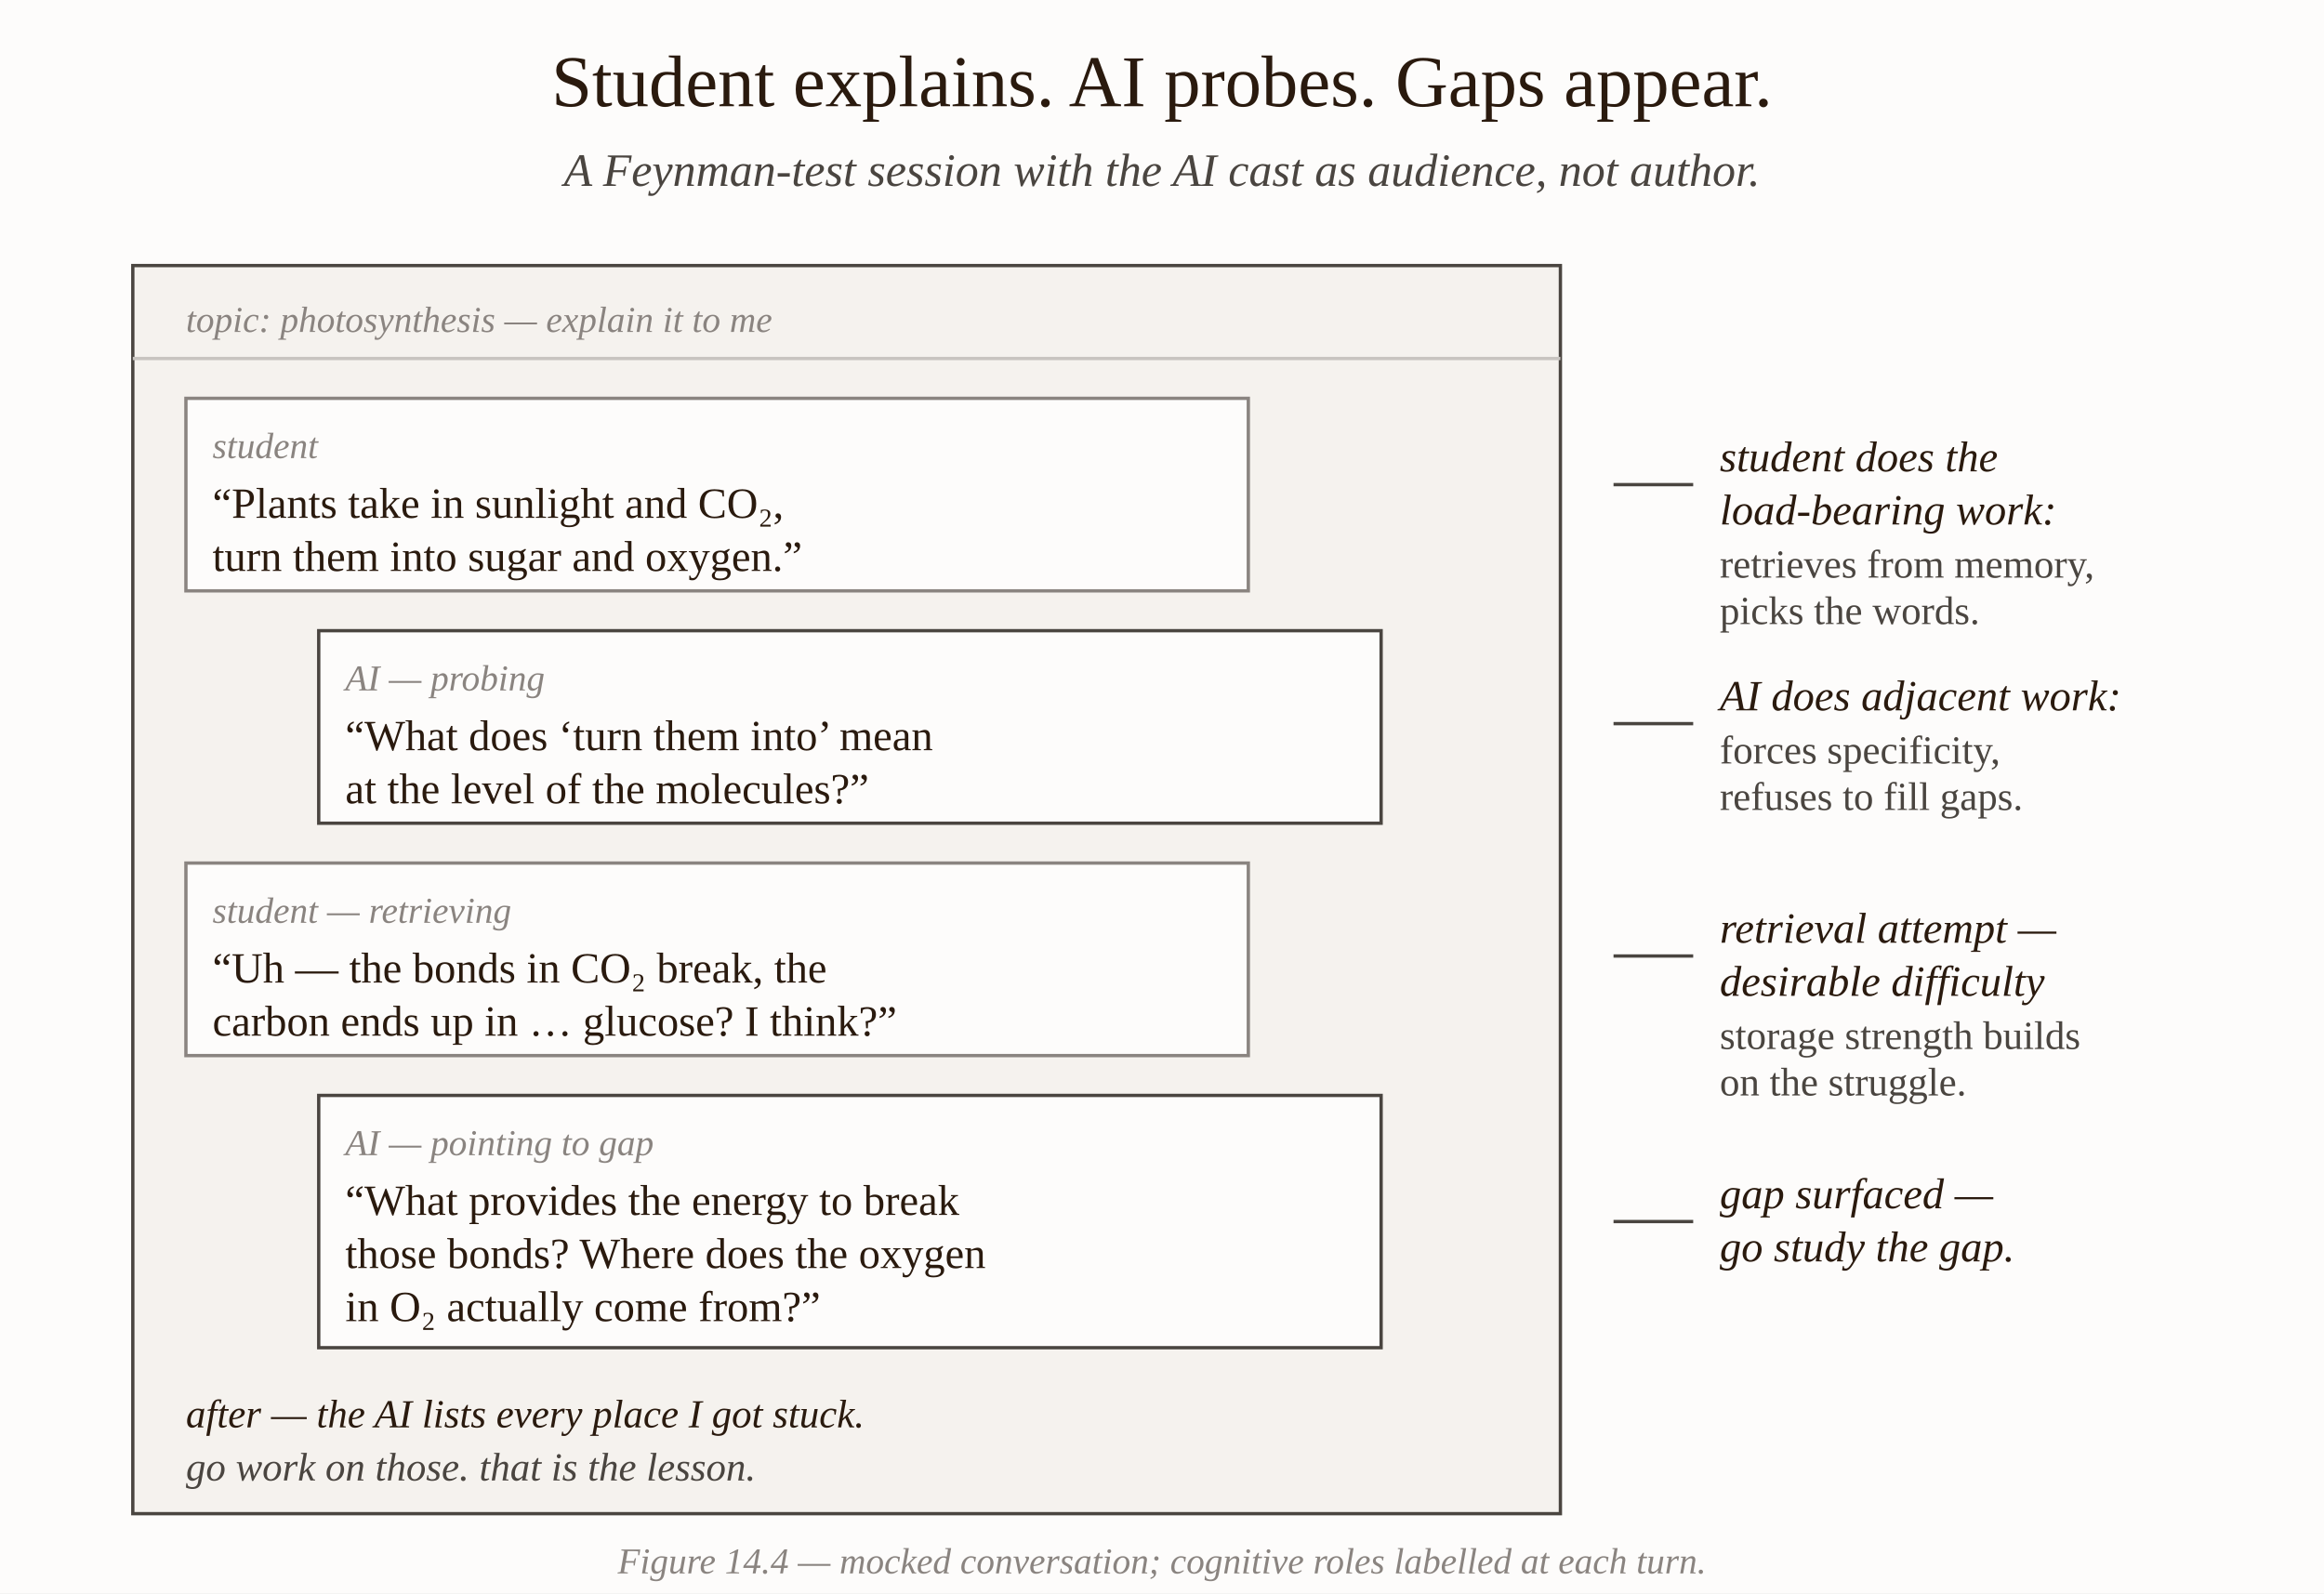
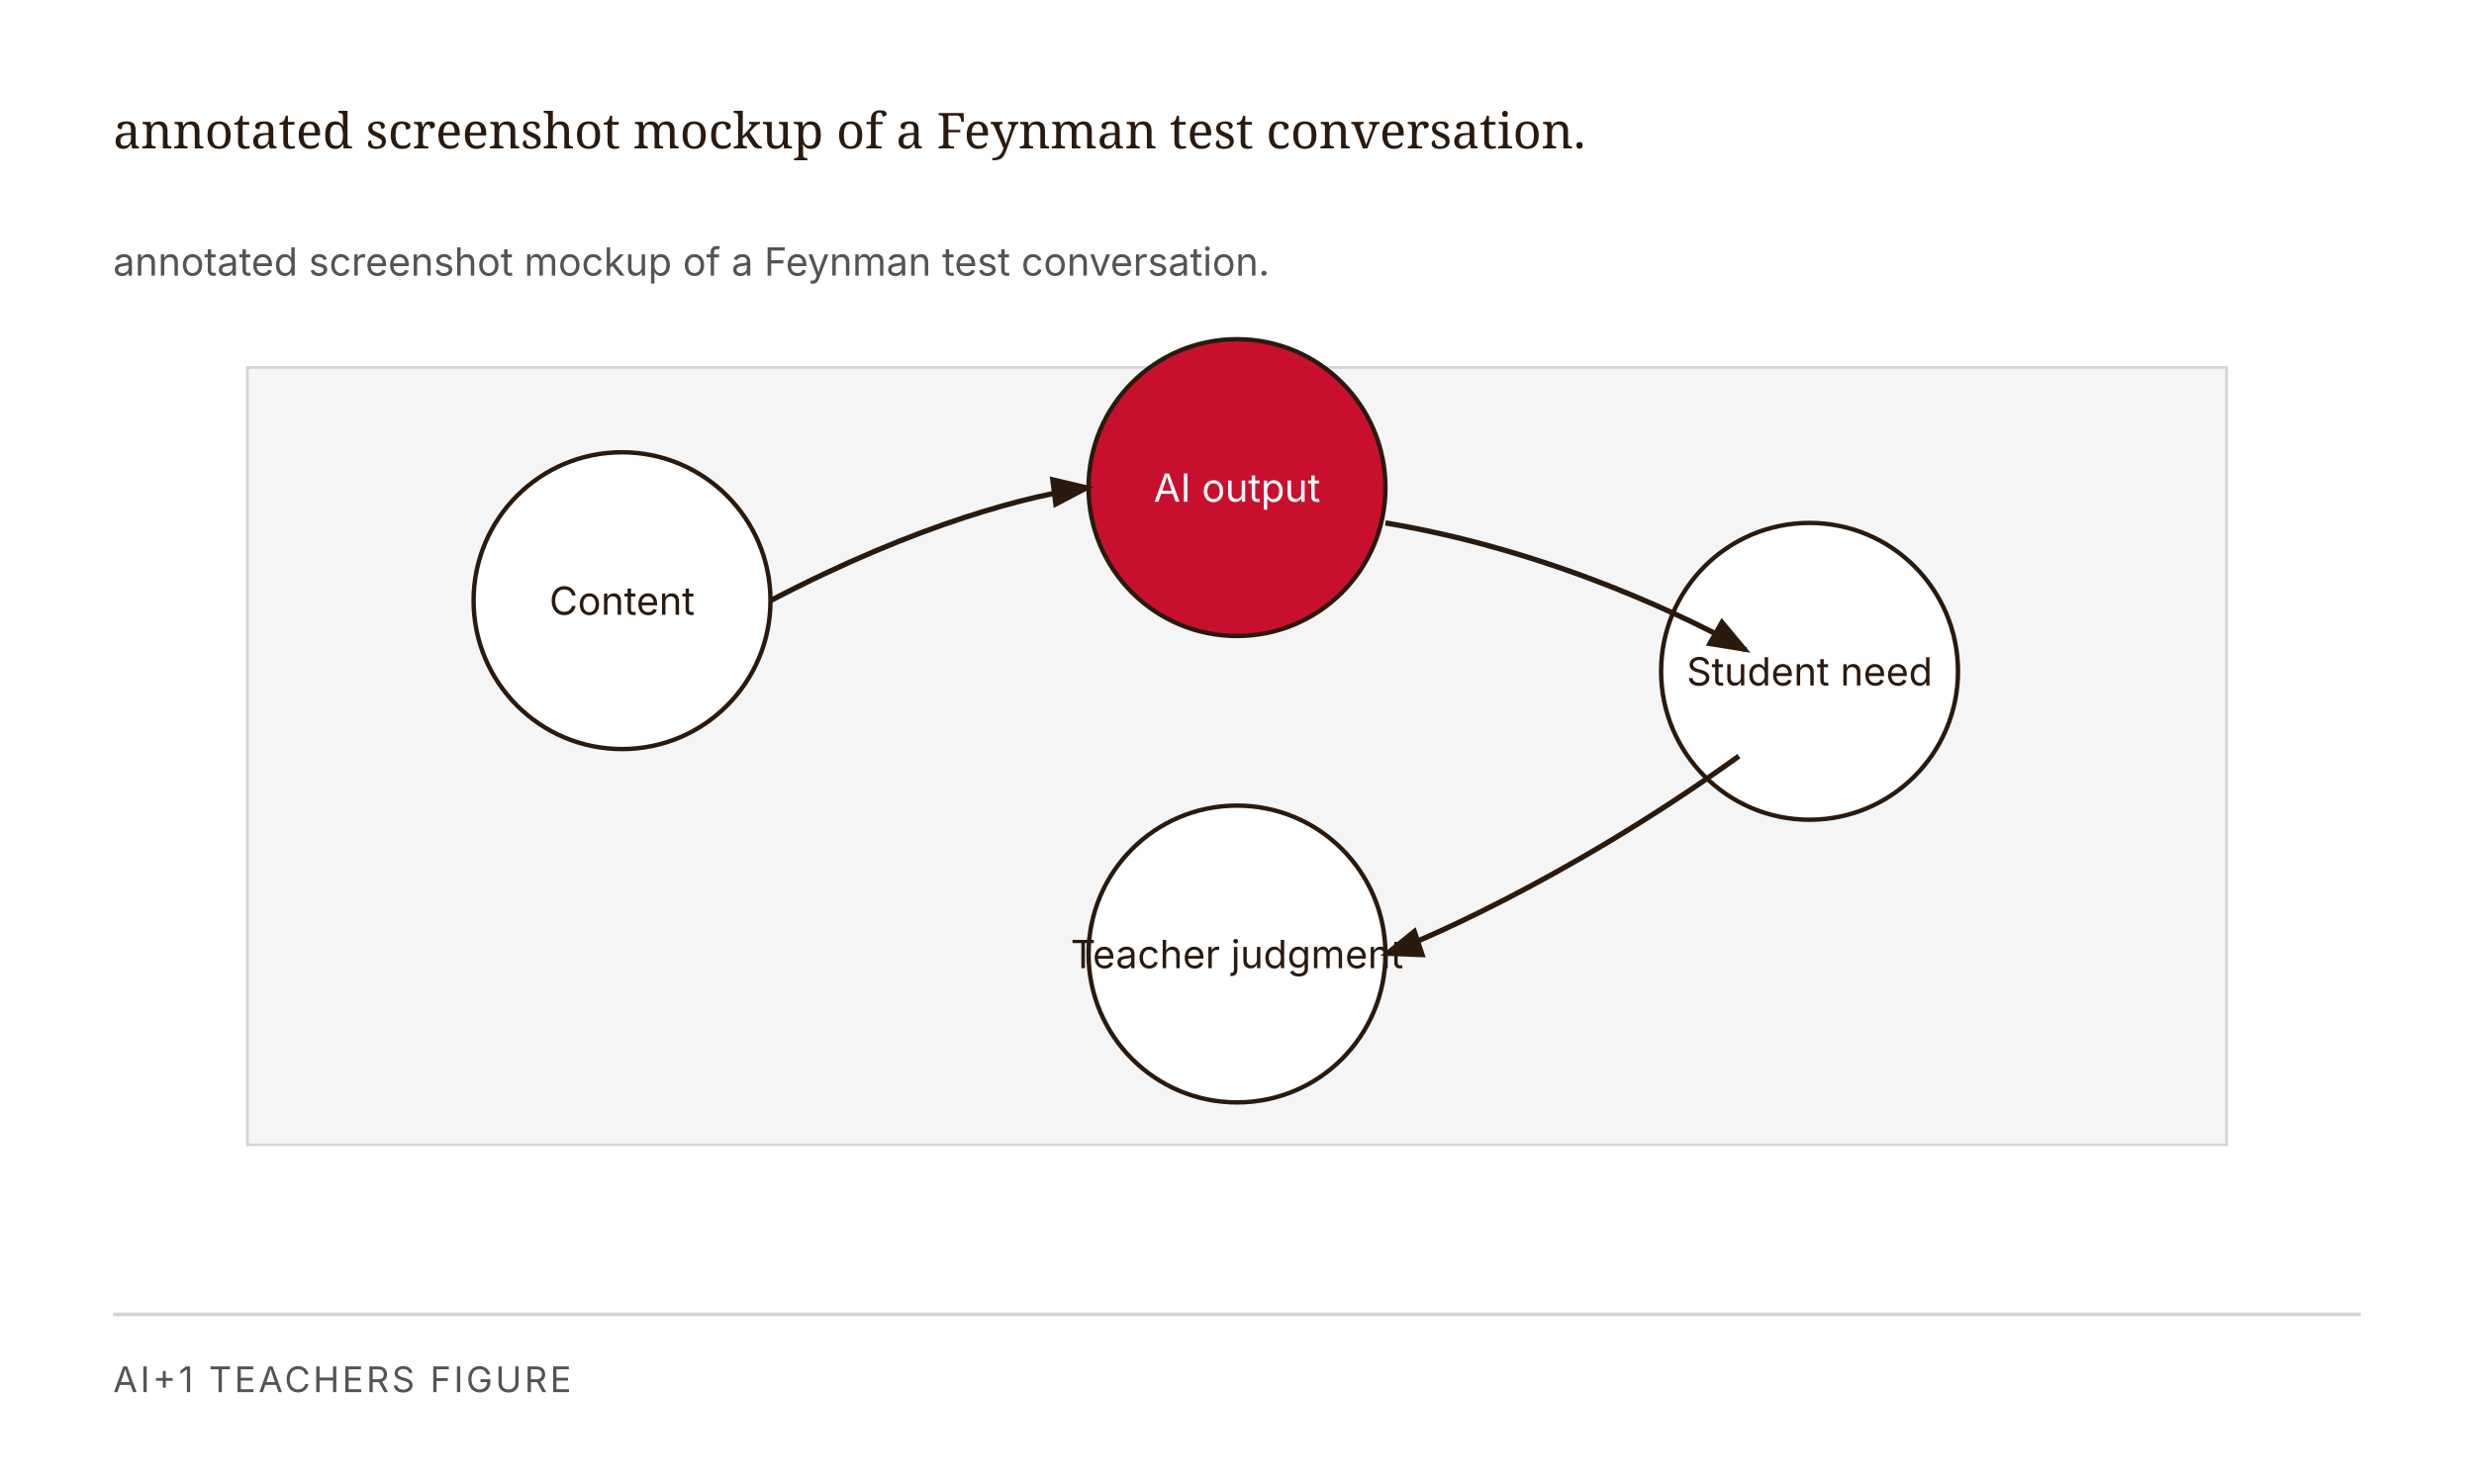
- <svg xmlns="http://www.w3.org/2000/svg" viewBox="0 0 700 480" role="img" aria-labelledby="t4 d4" font-family="'EB Garamond', Garamond, Georgia, 'Times New Roman', serif">
+ <svg xmlns="http://www.w3.org/2000/svg" viewBox="0 0 700 420" role="img" aria-labelledby="title desc">
  <defs>
-     <marker id="arr4" viewBox="0 0 10 10" refX="9" refY="5" markerWidth="6" markerHeight="6" orient="auto-start-reverse">
-       <path d="M0,0 L10,5 L0,10 z" fill="#4a4540" />
+     <marker id="arrow" markerWidth="8" markerHeight="6" refX="7" refY="3" orient="auto">
+       <polygon points="0 0, 8 3, 0 6" fill="#2a1a0e" />
    </marker>
  </defs>
-   <rect x="0" y="0" width="700" height="480" fill="#fdfcfb" />
-   <text x="350" y="32" text-anchor="middle" font-size="22" fill="#2a1a0e">Student explains. AI probes. Gaps appear.</text>
-   <text x="350" y="56" text-anchor="middle" font-size="14" fill="#4a4540" font-style="italic">A Feynman-test session with the AI cast as audience, not author.</text>
-   <rect x="40" y="80" width="430" height="376" fill="#f5f2ee" stroke="#4a4540" stroke-width="1" />
-   <text x="56" y="100" font-size="11" fill="#8a8480" font-style="italic">topic: photosynthesis — explain it to me</text>
-   <line x1="40" y1="108" x2="470" y2="108" stroke="#c8c4c0" stroke-width="1" />
-   <rect x="56" y="120" width="320" height="58" fill="#fdfcfb" stroke="#8a8480" stroke-width="1" />
-   <text x="64" y="138" font-size="11" fill="#8a8480" font-style="italic">student</text>
-   <text x="64" y="156" font-size="13" fill="#2a1a0e">“Plants take in sunlight and CO₂,</text>
-   <text x="64" y="172" font-size="13" fill="#2a1a0e">turn them into sugar and oxygen.”</text>
-   <rect x="96" y="190" width="320" height="58" fill="#fdfcfb" stroke="#4a4540" stroke-width="1" />
-   <text x="104" y="208" font-size="11" fill="#8a8480" font-style="italic">AI — probing</text>
-   <text x="104" y="226" font-size="13" fill="#2a1a0e">“What does ‘turn them into’ mean</text>
-   <text x="104" y="242" font-size="13" fill="#2a1a0e">at the level of the molecules?”</text>
-   <rect x="56" y="260" width="320" height="58" fill="#fdfcfb" stroke="#8a8480" stroke-width="1" />
-   <text x="64" y="278" font-size="11" fill="#8a8480" font-style="italic">student — retrieving</text>
-   <text x="64" y="296" font-size="13" fill="#2a1a0e">“Uh — the bonds in CO₂ break, the</text>
-   <text x="64" y="312" font-size="13" fill="#2a1a0e">carbon ends up in … glucose? I think?”</text>
-   <rect x="96" y="330" width="320" height="76" fill="#fdfcfb" stroke="#4a4540" stroke-width="1" />
-   <text x="104" y="348" font-size="11" fill="#8a8480" font-style="italic">AI — pointing to gap</text>
-   <text x="104" y="366" font-size="13" fill="#2a1a0e">“What provides the energy to break</text>
-   <text x="104" y="382" font-size="13" fill="#2a1a0e">those bonds? Where does the oxygen</text>
-   <text x="104" y="398" font-size="13" fill="#2a1a0e">in O₂ actually come from?”</text>
-   <text x="56" y="430" font-size="12" fill="#2a1a0e" font-style="italic">after — the AI lists every place I got stuck.</text>
-   <text x="56" y="446" font-size="12" fill="#4a4540" font-style="italic">go work on those. that is the lesson.</text>
-   <line x1="486" y1="146" x2="510" y2="146" stroke="#4a4540" stroke-width="1" />
-   <text x="518" y="142" font-size="13" fill="#2a1a0e" font-style="italic">student does the</text>
-   <text x="518" y="158" font-size="13" fill="#2a1a0e" font-style="italic">load-bearing work:</text>
-   <text x="518" y="174" font-size="12" fill="#4a4540">retrieves from memory,</text>
-   <text x="518" y="188" font-size="12" fill="#4a4540">picks the words.</text>
-   <line x1="486" y1="218" x2="510" y2="218" stroke="#4a4540" stroke-width="1" />
-   <text x="518" y="214" font-size="13" fill="#2a1a0e" font-style="italic">AI does adjacent work:</text>
-   <text x="518" y="230" font-size="12" fill="#4a4540">forces specificity,</text>
-   <text x="518" y="244" font-size="12" fill="#4a4540">refuses to fill gaps.</text>
-   <line x1="486" y1="288" x2="510" y2="288" stroke="#4a4540" stroke-width="1" />
-   <text x="518" y="284" font-size="13" fill="#2a1a0e" font-style="italic">retrieval attempt —</text>
-   <text x="518" y="300" font-size="13" fill="#2a1a0e" font-style="italic">desirable difficulty</text>
-   <text x="518" y="316" font-size="12" fill="#4a4540">storage strength builds</text>
-   <text x="518" y="330" font-size="12" fill="#4a4540">on the struggle.</text>
-   <line x1="486" y1="368" x2="510" y2="368" stroke="#4a4540" stroke-width="1" />
-   <text x="518" y="364" font-size="13" fill="#2a1a0e" font-style="italic">gap surfaced —</text>
-   <text x="518" y="380" font-size="13" fill="#2a1a0e" font-style="italic">go study the gap.</text>
-   <text x="350" y="474" text-anchor="middle" font-size="11" fill="#8a8480" font-style="italic">Figure 14.4 — mocked conversation; cognitive roles labelled at each turn.</text>
+   <rect x="0" y="0" width="700" height="420" fill="#FFFFFF" />
+   <text x="32" y="42" font-family="'EB Garamond', 'Garamond', Georgia, serif" font-size="14" font-weight="400" fill="#2a1a0e">annotated screenshot mockup of a Feynman test conversation.</text>
+   <text x="32" y="78" font-family="'Inter', -apple-system, 'Helvetica Neue', sans-serif" font-size="11" fill="#545454">annotated screenshot mockup of a Feynman test conversation.</text>
+   <rect x="70" y="104" width="560" height="220" fill="#F5F5F5" stroke="#D4D4D4" stroke-width="0.75" />
+   <circle cx="176" cy="170" r="42" fill="#FFFFFF" stroke="#2a1a0e" stroke-width="1.25" />
+   <text x="176" y="174" text-anchor="middle" font-family="'Inter', -apple-system, 'Helvetica Neue', sans-serif" font-size="11" fill="#2a1a0e">Content</text>
+   <circle cx="350" cy="138" r="42" fill="#C8102E" stroke="#2a1a0e" stroke-width="1.25" />
+   <text x="350" y="142" text-anchor="middle" font-family="'Inter', -apple-system, 'Helvetica Neue', sans-serif" font-size="11" fill="#FFFFFF">AI output</text>
+   <circle cx="512" cy="190" r="42" fill="#FFFFFF" stroke="#2a1a0e" stroke-width="1.25" />
+   <text x="512" y="194" text-anchor="middle" font-family="'Inter', -apple-system, 'Helvetica Neue', sans-serif" font-size="11" fill="#2a1a0e">Student need</text>
+   <circle cx="350" cy="270" r="42" fill="#FFFFFF" stroke="#2a1a0e" stroke-width="1.25" />
+   <text x="350" y="274" text-anchor="middle" font-family="'Inter', -apple-system, 'Helvetica Neue', sans-serif" font-size="11" fill="#2a1a0e">Teacher judgment</text>
+   <path d="M218 170 C260 148 292 140 308 138" stroke="#2a1a0e" fill="none" stroke-width="1.5" marker-end="url(#arrow)" />
+   <path d="M392 148 C440 156 480 176 494 184" stroke="#2a1a0e" fill="none" stroke-width="1.5" marker-end="url(#arrow)" />
+   <path d="M492 214 C442 250 398 268 392 270" stroke="#2a1a0e" fill="none" stroke-width="1.5" marker-end="url(#arrow)" />
+   <line x1="32" x2="668" y1="372" y2="372" stroke="#D4D4D4" />
+   <text x="32" y="394" font-family="'Inter', -apple-system, 'Helvetica Neue', sans-serif" font-size="10" fill="#545454" letter-spacing="0.08em">AI+1 TEACHERS FIGURE</text>
</svg>
